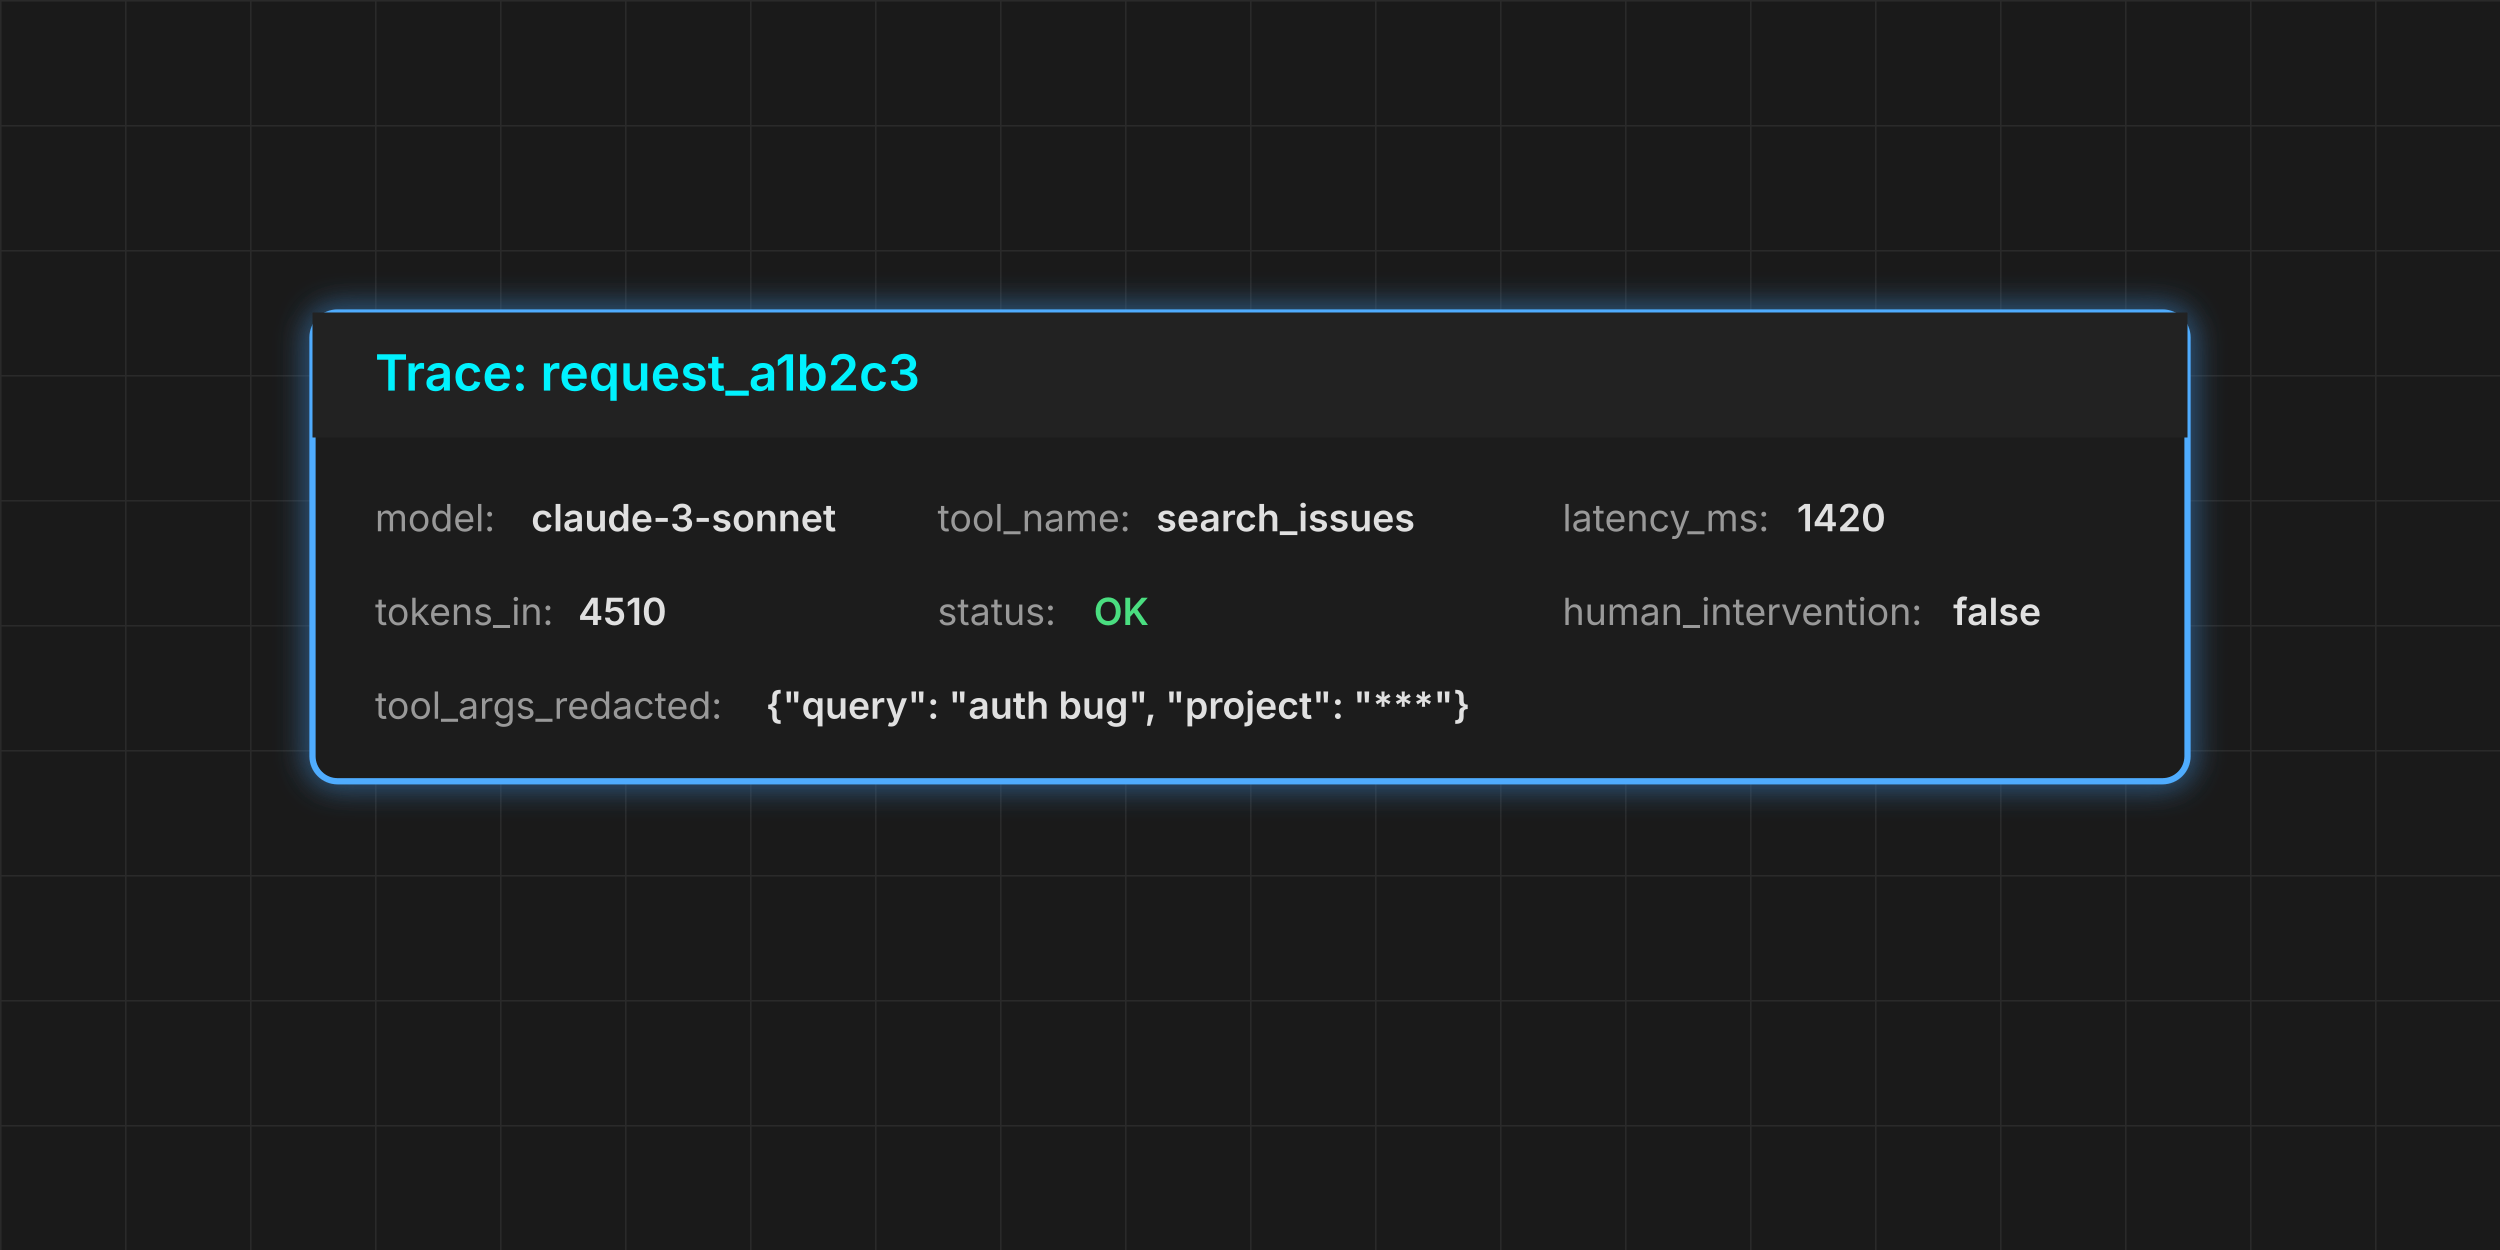
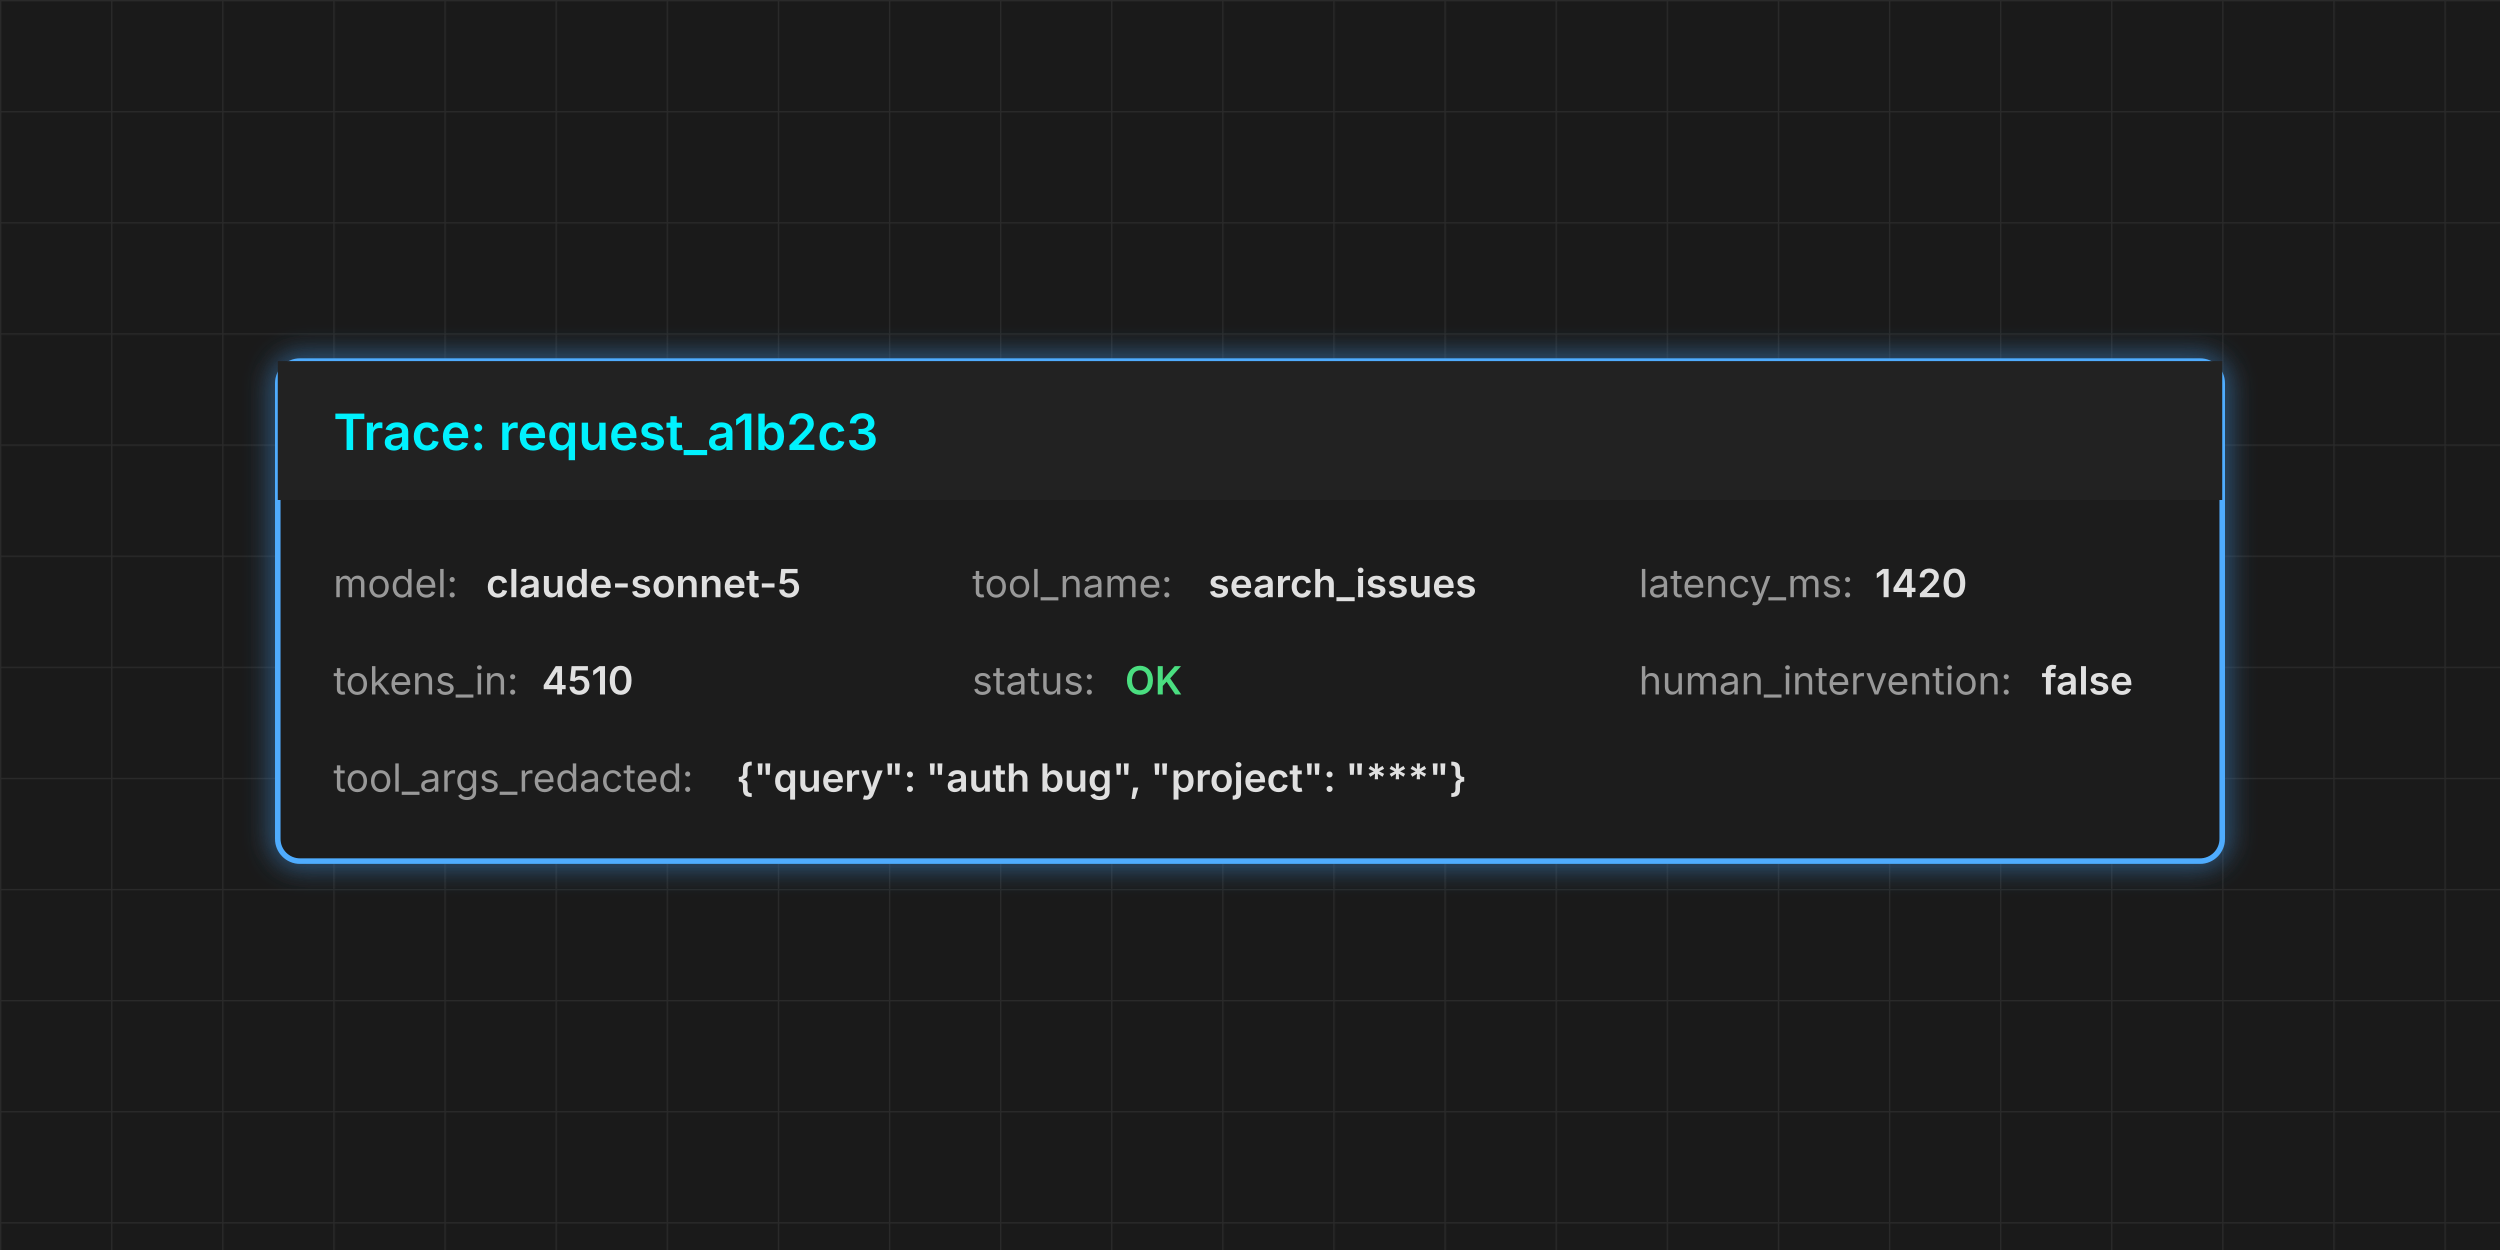
- <svg xmlns="http://www.w3.org/2000/svg" viewBox="0 0 800 400" width="100%" height="100%" style="background-color: #1a1a1a; font-family: system-ui, -apple-system, sans-serif;">
+ <svg xmlns="http://www.w3.org/2000/svg" viewBox="0 0 900 450" width="100%" height="100%" style="background-color: #1a1a1a; font-family: system-ui, -apple-system, sans-serif;">
  <defs>
    <pattern id="grid" width="40" height="40" patternUnits="userSpaceOnUse">
      <path d="M 40 0 L 0 0 0 40" fill="none" stroke="#2a2a2a" stroke-width="1" />
    </pattern>
    <linearGradient id="glowCyan" x1="0%" y1="0%" x2="100%" y2="100%">
      <stop offset="0%" stop-color="#00f2fe" />
      <stop offset="100%" stop-color="#4facfe" />
    </linearGradient>
    <linearGradient id="lineGrad" x1="0%" y1="0%" x2="100%" y2="0%">
      <stop offset="0%" stop-color="#444444" />
      <stop offset="50%" stop-color="#4facfe" />
      <stop offset="100%" stop-color="#444444" />
    </linearGradient>
    <filter id="glow" x="-20%" y="-20%" width="140%" height="140%">
      <feGaussianBlur stdDeviation="5" result="blur" />
      <feComposite in="SourceGraphic" in2="blur" operator="over" />
    </filter>
  </defs>
  <rect width="100%" height="100%" fill="#1a1a1a" />
  <rect width="100%" height="100%" fill="url(#grid)" />
-   <g transform="translate(100, 100)">
-     <rect x="0" y="0" width="600" height="150" rx="8" fill="#1a1a1a" stroke="#4facfe" stroke-width="2" filter="url(#glow)" />
-     <rect x="0" y="0" width="600" height="40" fill="#222" />
-     <text x="20" y="25" fill="#00f2fe" font-size="16" font-weight="600">Trace: request_a1b2c3</text>
-     <text x="20" y="70" fill="#999" font-size="12">model:</text>
-     <text x="70" y="70" fill="#e0e0e0" font-size="12" font-weight="600">claude-3-sonnet</text>
-     <text x="200" y="70" fill="#999" font-size="12">tool_name:</text>
-     <text x="270" y="70" fill="#e0e0e0" font-size="12" font-weight="600">search_issues</text>
-     <text x="400" y="70" fill="#999" font-size="12">latency_ms:</text>
-     <text x="475" y="70" fill="#e0e0e0" font-size="12" font-weight="600">1420</text>
-     <text x="20" y="100" fill="#999" font-size="12">tokens_in:</text>
-     <text x="85" y="100" fill="#e0e0e0" font-size="12" font-weight="600">4510</text>
-     <text x="200" y="100" fill="#999" font-size="12">status:</text>
-     <text x="250" y="100" fill="#4ade80" font-size="12" font-weight="600">OK</text>
-     <text x="400" y="100" fill="#999" font-size="12">human_intervention:</text>
-     <text x="525" y="100" fill="#e0e0e0" font-size="12" font-weight="600">false</text>
-     <text x="20" y="130" fill="#999" font-size="12">tool_args_redacted:</text>
-     <text x="145" y="130" fill="#e0e0e0" font-size="12" font-weight="600">{"query": "auth bug", "project": "***"}</text>
+   <g transform="translate(100, 130)">
+     <rect x="0" y="0" width="700" height="180" rx="8" fill="#1a1a1a" stroke="#4facfe" stroke-width="2" filter="url(#glow)" />
+     <rect x="0" y="0" width="700" height="50" fill="#222" />
+     <text x="20" y="32" fill="#00f2fe" font-size="18" font-weight="600">Trace: request_a1b2c3</text>
+     <text x="20" y="85" fill="#999" font-size="14">model:</text>
+     <text x="75" y="85" fill="#e0e0e0" font-size="14" font-weight="600">claude-sonnet-5</text>
+     <text x="250" y="85" fill="#999" font-size="14">tool_name:</text>
+     <text x="335" y="85" fill="#e0e0e0" font-size="14" font-weight="600">search_issues</text>
+     <text x="490" y="85" fill="#999" font-size="14">latency_ms:</text>
+     <text x="575" y="85" fill="#e0e0e0" font-size="14" font-weight="600">1420</text>
+     <text x="20" y="120" fill="#999" font-size="14">tokens_in:</text>
+     <text x="95" y="120" fill="#e0e0e0" font-size="14" font-weight="600">4510</text>
+     <text x="250" y="120" fill="#999" font-size="14">status:</text>
+     <text x="305" y="120" fill="#4ade80" font-size="14" font-weight="600">OK</text>
+     <text x="490" y="120" fill="#999" font-size="14">human_intervention:</text>
+     <text x="635" y="120" fill="#e0e0e0" font-size="14" font-weight="600">false</text>
+     <text x="20" y="155" fill="#999" font-size="14">tool_args_redacted:</text>
+     <text x="165" y="155" fill="#e0e0e0" font-size="14" font-weight="600">{"query": "auth bug", "project": "***"}</text>
  </g>
</svg>
